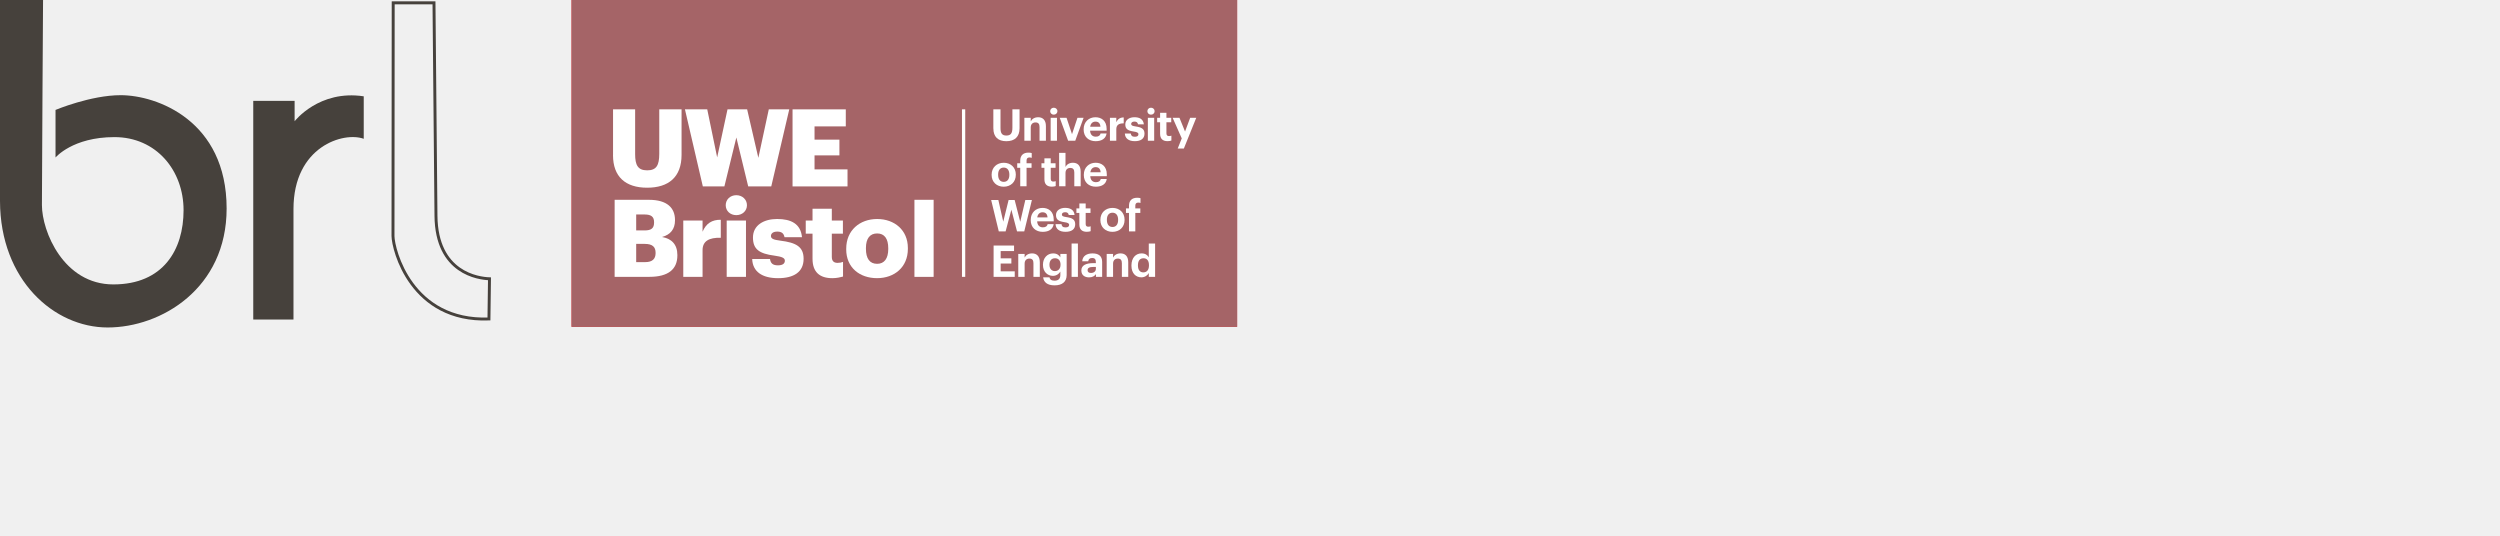
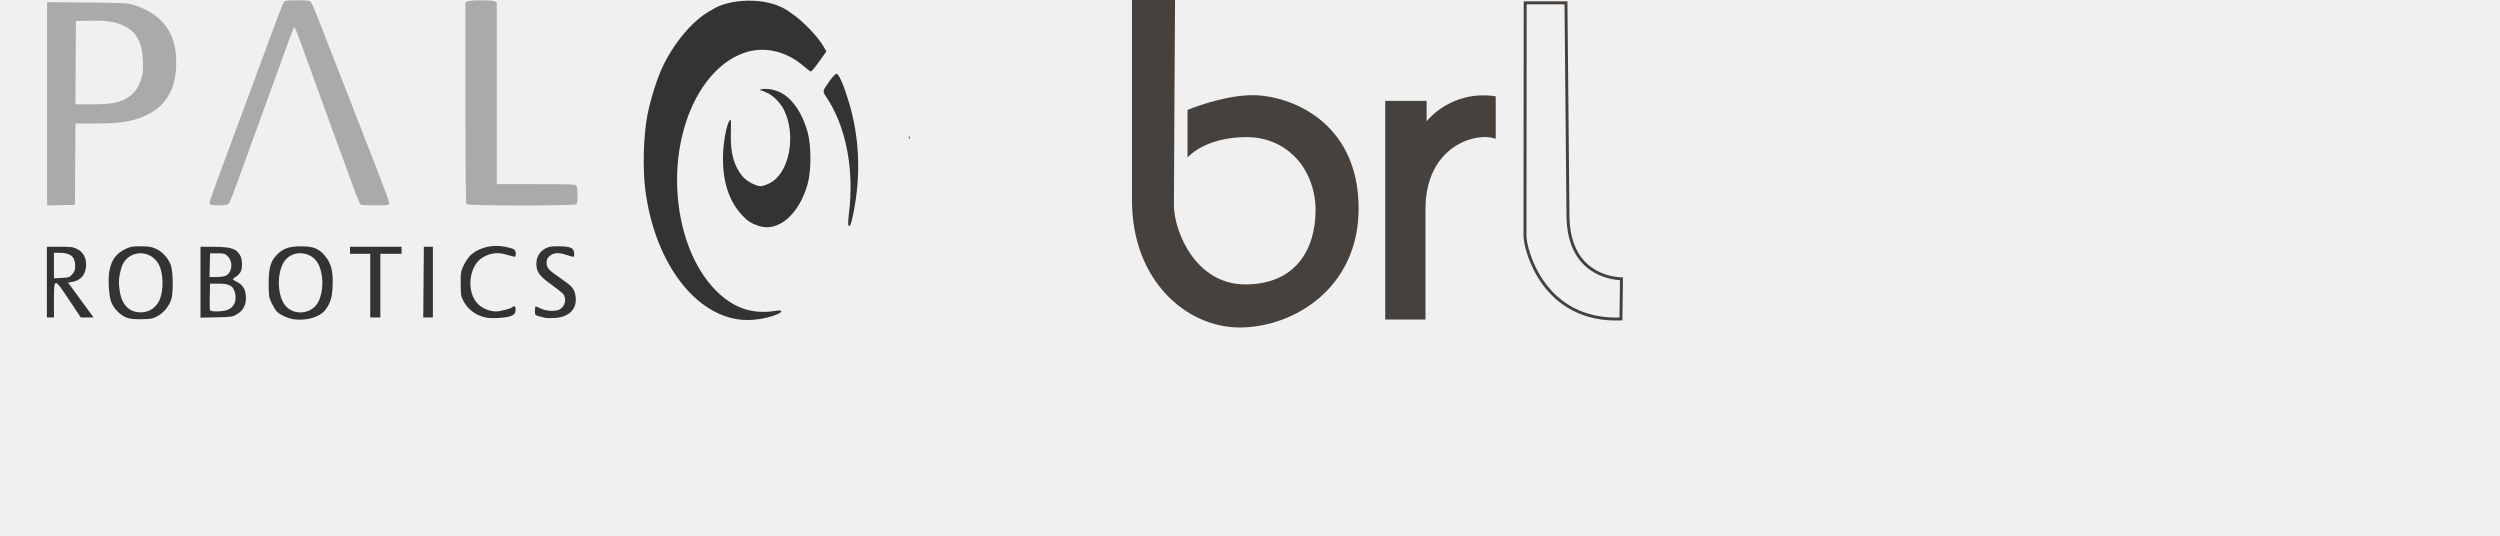
<svg xmlns="http://www.w3.org/2000/svg" version="1.1" id="svg2" xml:space="preserve" width="811.503" height="173.777" viewBox="0 0 811.503 173.777">
  <defs id="defs6">
    <clipPath clipPathUnits="userSpaceOnUse" id="clipPath26">
      <path d="M 0,0 H 362.835 V 272.409 H 0 Z" id="path24" />
    </clipPath>
    <clipPath clipPathUnits="userSpaceOnUse" id="clipPath16105">
      <path d="M 44.519,0 H 159.145 V 56.285 H 44.519 Z" id="path16103" />
    </clipPath>
    <clipPath id="clipPath947" clipPathUnits="userSpaceOnUse">
      <path id="path945" d="M 0,0 H 196.292 V 53.696 H 0 Z" />
    </clipPath>
    <clipPath id="clipPath1011" clipPathUnits="userSpaceOnUse">
      <path id="path1009" d="M 0,0 H 362.835 V 272.409 H 0 Z" />
    </clipPath>
    <clipPath id="clipPath1015" clipPathUnits="userSpaceOnUse">
      <path id="path1013" d="m 288,72.409 h 5 v -5 h -5 z" />
    </clipPath>
    <clipPath id="clipPath1019" clipPathUnits="userSpaceOnUse">
      <path id="path1017" d="m 292.914,70.362 c 0,-1.109 -0.902,-2.012 -2.012,-2.012 -1.109,0 -2.011,0.903 -2.011,2.012 0,1.109 0.902,2.012 2.011,2.012 1.11,0 2.012,-0.903 2.012,-2.012 z" />
    </clipPath>
    <clipPath id="clipPath1023" clipPathUnits="userSpaceOnUse">
      <path id="path1021" d="m 288,68 h 5 v 5 h -5 z" />
    </clipPath>
    <clipPath id="clipPath1027" clipPathUnits="userSpaceOnUse">
      <path style="clip-rule:evenodd" id="path1025" d="m 292.914,70.953 c 0,-1.109 -0.902,-2.012 -2.012,-2.012 -1.109,0 -2.011,0.903 -2.011,2.012 0,1.109 0.902,2.012 2.011,2.012 1.11,0 2.012,-0.903 2.012,-2.012 z" />
    </clipPath>
    <radialGradient id="radialGradient1033" spreadMethod="pad" gradientTransform="matrix(-0.595619,-1.027256,-1.149635,0.666576,545.1166,126.092)" gradientUnits="userSpaceOnUse" r="1.957" cy="145.657" cx="146.494" fy="145.657" fx="146.494">
      <stop id="stop1029" offset="0" style="stop-opacity:1;stop-color:#4e9a06" />
      <stop id="stop1031" offset="1" style="stop-opacity:1;stop-color:#73d216" />
    </radialGradient>
    <clipPath id="clipPath1037" clipPathUnits="userSpaceOnUse">
      <path id="path1035" d="m 298,80.409 h 5 v -5 h -5 z" />
    </clipPath>
    <clipPath id="clipPath1041" clipPathUnits="userSpaceOnUse">
      <path id="path1039" d="m 302.273,78.382 c 0,-1.11 -0.898,-2.008 -2.007,-2.008 -1.11,0 -2.012,0.898 -2.012,2.008 0,1.113 0.902,2.011 2.012,2.011 1.109,0 2.007,-0.898 2.007,-2.011 z" />
    </clipPath>
    <clipPath id="clipPath1045" clipPathUnits="userSpaceOnUse">
      <path id="path1043" d="m 298,76 h 5 v 5 h -5 z" />
    </clipPath>
    <clipPath id="clipPath1049" clipPathUnits="userSpaceOnUse">
      <path style="clip-rule:evenodd" id="path1047" d="m 302.273,78.973 c 0,-1.11 -0.898,-2.008 -2.007,-2.008 -1.11,0 -2.012,0.898 -2.012,2.008 0,1.113 0.902,2.011 2.012,2.011 1.109,0 2.007,-0.898 2.007,-2.011 z" />
    </clipPath>
    <radialGradient id="radialGradient1055" spreadMethod="pad" gradientTransform="matrix(-0.595619,-1.027256,-1.149635,0.666576,554.4795,134.1136)" gradientUnits="userSpaceOnUse" r="1.957" cy="145.657" cx="146.494" fy="145.657" fx="146.494">
      <stop id="stop1051" offset="0" style="stop-opacity:1;stop-color:#a40000" />
      <stop id="stop1053" offset="1" style="stop-opacity:1;stop-color:#ef2929" />
    </radialGradient>
    <clipPath id="clipPath1059" clipPathUnits="userSpaceOnUse">
      <path id="path1057" d="m 245,105.409 h 26 v -24 h -26 z" />
    </clipPath>
    <clipPath id="clipPath1063" clipPathUnits="userSpaceOnUse">
      <path id="path1061" d="m 257.594,105.21 c -1.856,-0.071 -2.84,-0.793 -5.606,-1.617 -2.761,-0.821 -6.187,-3.887 -6.187,-8.446 0,-5.797 4.699,-11.527 10.496,-12.797 2.91,-0.636 4.711,-0.027 7.789,1.039 3.082,1.067 6.633,4.231 6.633,8.786 0,5.8 -4.699,11.531 -10.496,12.796 -0.907,0.2 -1.789,0.27 -2.629,0.239 z" />
    </clipPath>
    <clipPath id="clipPath1067" clipPathUnits="userSpaceOnUse">
      <path id="path1065" d="m 245,82 h 26 v 24 h -26 z" />
    </clipPath>
    <clipPath id="clipPath1071" clipPathUnits="userSpaceOnUse">
      <path id="path1069" d="m 257.594,105.801 c -1.856,-0.071 -2.84,-0.793 -5.606,-1.617 -2.761,-0.821 -6.187,-3.887 -6.187,-8.446 0,-5.797 4.699,-11.527 10.496,-12.797 2.91,-0.636 4.711,-0.027 7.789,1.039 3.082,1.067 6.633,4.231 6.633,8.786 0,5.8 -4.699,11.531 -10.496,12.796 -0.907,0.2 -1.789,0.27 -2.629,0.239 z" />
    </clipPath>
    <linearGradient id="linearGradient1077" spreadMethod="pad" gradientTransform="matrix(0.477773,0,0,-0.477773,8.630011,185.2014)" gradientUnits="userSpaceOnUse" y2="168.791" x2="512.143" y1="211.648" x1="533.214">
      <stop id="stop1073" offset="0" style="stop-opacity:1;stop-color:#83e028" />
      <stop id="stop1075" offset="1" style="stop-opacity:1;stop-color:#407110" />
    </linearGradient>
  </defs>
  <g id="g10" transform="matrix(1.333333,0,0,-1.333333,-46.30957,317.5057)">
-     <g id="g1190" transform="matrix(0.9569586,0,0,0.9569586,3.835684,39.50896)">
+     <g id="g1190" transform="matrix(0.9569586,0,0,0.9569586,279.4209,39.50896)">
      <path id="path1181" d="M 43.24,207.554 H 32.286 v -51.153 c 0.051,-20.088 13.737,-32.157 27.386,-32.157 13.649,0 30.268,9.945 30.268,30.268 0,22.341 -17.729,28.827 -26.953,28.827 -7.639,0 -16.575,-3.748 -16.575,-3.748 v -12.107 c 0,0 4.324,5.189 14.99,5.189 10.666,0 17.584,-8.504 17.584,-18.593 0,-10.089 -5.189,-18.882 -17.873,-18.882 -12.684,0 -18.161,13.549 -18.161,20.179 0,6.63 0.288,52.177 0.288,52.177 z" style="fill:#46413c;fill-opacity:1;stroke:none;stroke-width:0.75px;stroke-linecap:butt;stroke-linejoin:miter;stroke-opacity:1" />
      <path id="path1183" d="m 124.821,183.051 v -10.81 c -5.045,1.874 -17.873,-1.874 -17.873,-17.873 V 126.262 H 96.714 v 55.636 h 10.522 v -5.189 c 0,0 6.198,8.072 17.584,6.342 z" style="fill:#46413c;fill-opacity:1;stroke:none;stroke-width:0.75px;stroke-linecap:butt;stroke-linejoin:miter;stroke-opacity:1" />
      <path id="path1185" d="M 142.693,206.833 H 132.315 l -0.051,-59.329 c 0.042,-3.48 4.64,-21.837 24.41,-21.098 l 0.137,10.225 c -2.752,0.102 -13.478,1.405 -13.613,16.008 z" style="fill:none;stroke:#46413c;stroke-width:0.75px;stroke-linecap:butt;stroke-linejoin:miter;stroke-opacity:1" />
    </g>
-     <g transform="matrix(3.014206,0,0,-3.014206,-34.34549,713.7833)" id="layer1">
-       <path id="path16093" style="fill:#ed1c24;fill-opacity:1;fill-rule:nonzero;stroke:none;stroke-width:0.469" d="M 69.082,184.2 H 122.837 V 157.804 H 69.082 Z" />
-       <path id="path16095" style="fill:#a56467;fill-opacity:1;fill-rule:nonzero;stroke:none;stroke-width:0.469" d="M 69.082,184.2 H 122.837 V 157.804 H 69.082 Z" />
-       <g transform="matrix(1.329346,0,0,1.329346,-7.547127,-46.62226)" id="g26109">
-         <path d="m 81.364,170.601 h 0.198 v -10.178 h -0.198 z" style="fill:#ffffff;fill-opacity:1;fill-rule:nonzero;stroke:none;stroke-width:0.353" id="path16097" />
-         <path id="path16109" style="fill:#ffffff;fill-opacity:1;fill-rule:nonzero;stroke:none;stroke-width:0.353" d="m 60.164,163.206 v -2.783 h 1.342 v 2.724 c 0,0.661 0.164,0.982 0.733,0.982 0.557,0 0.733,-0.301 0.733,-1.002 v -2.704 h 1.355 v 2.764 c 0,1.362 -0.799,1.997 -2.089,1.997 -1.323,0 -2.076,-0.668 -2.076,-1.978" />
-         <path id="path16113" style="fill:#ffffff;fill-opacity:1;fill-rule:nonzero;stroke:none;stroke-width:0.353" d="m 64.532,160.423 h 1.355 l 0.603,2.921 0.629,-2.921 h 1.192 l 0.681,2.947 0.635,-2.947 h 1.244 l -1.094,4.682 h -1.401 l -0.72,-2.973 -0.727,2.973 h -1.31 z" />
-         <path id="path16117" style="fill:#ffffff;fill-opacity:1;fill-rule:nonzero;stroke:none;stroke-width:0.353" d="m 60.261,165.92 h 2.089 c 1.107,0 1.578,0.498 1.578,1.224 v 0.026 c 0,0.524 -0.269,0.871 -0.792,1.008 0.576,0.098 0.936,0.445 0.936,1.093 v 0.026 c 0,0.838 -0.544,1.303 -1.703,1.303 h -2.109 z m 1.82,1.86 c 0.419,0 0.576,-0.144 0.576,-0.478 v -0.026 c 0,-0.321 -0.17,-0.465 -0.576,-0.465 h -0.511 v 0.969 z m 0.046,1.925 c 0.425,0 0.622,-0.196 0.622,-0.544 v -0.026 c 0,-0.353 -0.19,-0.537 -0.661,-0.537 h -0.518 v 1.107 z" />
-         <path id="path16121" style="fill:#ffffff;fill-opacity:1;fill-rule:nonzero;stroke:none;stroke-width:0.353" d="m 64.431,167.178 h 1.172 v 0.681 c 0.216,-0.51 0.576,-0.733 1.107,-0.727 v 1.094 c -0.714,-0.02 -1.107,0.203 -1.107,0.753 v 1.624 h -1.172 z" />
-         <path id="path16125" style="fill:#ffffff;fill-opacity:1;fill-rule:nonzero;stroke:none;stroke-width:0.353" d="m 67.01,166.248 c 0,-0.347 0.275,-0.609 0.642,-0.609 0.367,0 0.648,0.262 0.648,0.609 0,0.347 -0.282,0.603 -0.648,0.603 -0.367,0 -0.642,-0.255 -0.642,-0.603 m 0.059,0.93 h 1.172 v 3.425 h -1.172 z" />
-         <path id="path16129" style="fill:#ffffff;fill-opacity:1;fill-rule:nonzero;stroke:none;stroke-width:0.353" d="m 68.619,169.515 h 1.081 c 0.039,0.249 0.151,0.386 0.484,0.386 0.288,0 0.419,-0.111 0.419,-0.282 0,-0.164 -0.164,-0.242 -0.635,-0.308 -0.917,-0.118 -1.303,-0.386 -1.303,-1.1 0,-0.76 0.675,-1.126 1.467,-1.126 0.845,0 1.434,0.288 1.512,1.107 h -1.061 c -0.046,-0.229 -0.17,-0.341 -0.439,-0.341 -0.255,0 -0.386,0.111 -0.386,0.269 0,0.163 0.157,0.229 0.576,0.282 0.95,0.118 1.408,0.367 1.408,1.1 0,0.812 -0.603,1.179 -1.552,1.179 -0.976,0 -1.546,-0.406 -1.572,-1.166" />
-         <path id="path16133" style="fill:#ffffff;fill-opacity:1;fill-rule:nonzero;stroke:none;stroke-width:0.353" d="m 72.284,169.502 v -1.526 h -0.412 v -0.799 h 0.412 v -0.714 h 1.172 v 0.714 h 0.674 v 0.799 h -0.674 v 1.415 c 0,0.249 0.124,0.36 0.347,0.36 0.131,0 0.229,-0.019 0.334,-0.059 v 0.891 c -0.151,0.039 -0.373,0.098 -0.648,0.098 -0.773,0 -1.205,-0.373 -1.205,-1.179" />
-         <path id="path16137" style="fill:#ffffff;fill-opacity:1;fill-rule:nonzero;stroke:none;stroke-width:0.353" d="m 74.332,168.933 v -0.053 c 0,-1.1 0.818,-1.794 1.879,-1.794 1.054,0 1.866,0.674 1.866,1.761 v 0.052 c 0,1.113 -0.818,1.781 -1.873,1.781 -1.054,0 -1.873,-0.642 -1.873,-1.748 m 2.554,-0.02 v -0.052 c 0,-0.576 -0.229,-0.897 -0.675,-0.897 -0.439,0 -0.681,0.308 -0.681,0.884 v 0.052 c 0,0.589 0.229,0.91 0.681,0.91 0.439,0 0.675,-0.327 0.675,-0.897" />
-         <path d="m 78.476,165.919 h 1.166 v 4.683 h -1.166 z" style="fill:#ffffff;fill-opacity:1;fill-rule:nonzero;stroke:none;stroke-width:0.353" id="path16139" />
-         <path id="path16143" style="fill:#ffffff;fill-opacity:1;fill-rule:nonzero;stroke:none;stroke-width:0.353" d="m 72.406,164.071 v -0.851 h 1.206 0.306 v -0.956 h -0.306 -1.206 v -0.805 h 1.899 v -1.035 h -3.235 v 4.682 h 3.34 v -1.035 z" />
-         <path id="path16147" style="fill:#ffffff;fill-opacity:1;fill-rule:nonzero;stroke:none;stroke-width:0.353" d="m 83.27,161.585 v -1.162 h 0.435 v 1.136 c 0,0.317 0.093,0.456 0.355,0.456 0.256,0 0.368,-0.123 0.368,-0.472 v -1.119 h 0.435 v 1.146 c 0,0.52 -0.291,0.789 -0.805,0.789 -0.501,0 -0.786,-0.266 -0.786,-0.773" />
-         <path id="path16151" style="fill:#ffffff;fill-opacity:1;fill-rule:nonzero;stroke:none;stroke-width:0.353" d="m 85.155,160.935 h 0.387 v 0.221 c 0.069,-0.139 0.221,-0.253 0.453,-0.253 0.274,0 0.469,0.165 0.469,0.539 v 0.888 h -0.387 v -0.832 c 0,-0.189 -0.074,-0.28 -0.245,-0.28 -0.165,0 -0.29,0.101 -0.29,0.307 v 0.805 H 85.155 Z" />
-         <path id="path16155" style="fill:#ffffff;fill-opacity:1;fill-rule:nonzero;stroke:none;stroke-width:0.353" d="m 86.723,160.535 c 0,-0.12 0.096,-0.211 0.218,-0.211 0.126,0 0.222,0.091 0.222,0.211 0,0.12 -0.096,0.211 -0.222,0.211 -0.122,0 -0.218,-0.091 -0.218,-0.211 m 0.029,0.4 h 0.384 v 1.394 H 86.752 Z" />
-         <path id="path16159" style="fill:#ffffff;fill-opacity:1;fill-rule:nonzero;stroke:none;stroke-width:0.353" d="m 87.304,160.935 h 0.413 l 0.333,0.997 0.331,-0.997 h 0.373 l -0.506,1.394 h -0.435 z" />
-         <path id="path16163" style="fill:#ffffff;fill-opacity:1;fill-rule:nonzero;stroke:none;stroke-width:0.353" d="m 88.757,161.649 v -0.021 c 0,-0.44 0.312,-0.725 0.717,-0.725 0.36,0 0.679,0.211 0.679,0.709 v 0.107 h -1.005 c 0.011,0.232 0.136,0.365 0.346,0.365 0.179,0 0.267,-0.077 0.291,-0.195 h 0.365 c -0.045,0.301 -0.285,0.469 -0.666,0.469 -0.421,0 -0.728,-0.264 -0.728,-0.709 m 1.021,-0.168 c -0.013,-0.211 -0.12,-0.312 -0.304,-0.312 -0.174,0 -0.291,0.115 -0.32,0.312 z" />
-         <path id="path16167" style="fill:#ffffff;fill-opacity:1;fill-rule:nonzero;stroke:none;stroke-width:0.353" d="m 90.354,160.935 h 0.387 v 0.267 c 0.088,-0.187 0.224,-0.285 0.45,-0.288 v 0.36 c -0.285,-0.003 -0.45,0.091 -0.45,0.357 v 0.699 h -0.387 z" />
-         <path id="path16171" style="fill:#ffffff;fill-opacity:1;fill-rule:nonzero;stroke:none;stroke-width:0.353" d="m 91.261,161.892 h 0.36 c 0.016,0.125 0.077,0.197 0.245,0.197 0.15,0 0.219,-0.056 0.219,-0.152 0,-0.096 -0.083,-0.136 -0.283,-0.165 -0.37,-0.056 -0.515,-0.163 -0.515,-0.435 0,-0.29 0.267,-0.435 0.552,-0.435 0.309,0 0.541,0.112 0.576,0.432 h -0.355 c -0.022,-0.115 -0.085,-0.168 -0.219,-0.168 -0.125,0 -0.197,0.059 -0.197,0.144 0,0.088 0.067,0.122 0.269,0.152 0.349,0.051 0.541,0.139 0.541,0.437 0,0.301 -0.218,0.458 -0.586,0.458 -0.376,0 -0.594,-0.165 -0.608,-0.466" />
-         <path id="path16175" style="fill:#ffffff;fill-opacity:1;fill-rule:nonzero;stroke:none;stroke-width:0.353" d="m 92.629,160.535 c 0,-0.12 0.096,-0.211 0.218,-0.211 0.126,0 0.222,0.091 0.222,0.211 0,0.12 -0.096,0.211 -0.222,0.211 -0.122,0 -0.218,-0.091 -0.218,-0.211 m 0.029,0.4 h 0.384 v 1.394 h -0.384 z" />
-         <path id="path16179" style="fill:#ffffff;fill-opacity:1;fill-rule:nonzero;stroke:none;stroke-width:0.353" d="m 93.402,161.916 v -0.706 h -0.179 v -0.274 h 0.179 v -0.301 h 0.384 v 0.301 h 0.293 v 0.274 h -0.293 v 0.672 c 0,0.112 0.056,0.165 0.155,0.165 0.059,0 0.101,-0.008 0.147,-0.026 v 0.298 c -0.053,0.019 -0.131,0.037 -0.235,0.037 -0.293,0 -0.45,-0.149 -0.45,-0.44" />
-         <path id="path16183" style="fill:#ffffff;fill-opacity:1;fill-rule:nonzero;stroke:none;stroke-width:0.353" d="m 94.717,162.188 -0.555,-1.253 h 0.416 l 0.339,0.837 0.312,-0.837 h 0.37 l -0.754,1.869 h -0.373 z" />
-         <path id="path16187" style="fill:#ffffff;fill-opacity:1;fill-rule:nonzero;stroke:none;stroke-width:0.353" d="m 83.166,164.412 v -0.021 c 0,-0.437 0.317,-0.722 0.736,-0.722 0.419,0 0.733,0.28 0.733,0.714 v 0.021 c 0,0.44 -0.317,0.72 -0.736,0.72 -0.416,0 -0.733,-0.277 -0.733,-0.712 m 1.077,-0.005 v -0.019 c 0,-0.267 -0.125,-0.427 -0.341,-0.427 -0.213,0 -0.341,0.155 -0.341,0.421 v 0.021 c 0,0.267 0.123,0.426 0.341,0.426 0.216,0 0.341,-0.16 0.341,-0.424" />
-         <path id="path16191" style="fill:#ffffff;fill-opacity:1;fill-rule:nonzero;stroke:none;stroke-width:0.353" d="m 84.904,163.975 h -0.184 v -0.274 h 0.184 v -0.16 c 0,-0.325 0.189,-0.488 0.498,-0.488 0.083,0 0.139,0.008 0.2,0.026 v 0.291 c -0.037,-0.013 -0.085,-0.024 -0.141,-0.024 -0.122,0 -0.173,0.077 -0.173,0.184 v 0.171 h 0.304 v 0.274 h -0.304 v 1.12 h -0.384 z" />
-         <path id="path16195" style="fill:#ffffff;fill-opacity:1;fill-rule:nonzero;stroke:none;stroke-width:0.353" d="m 86.373,164.681 v -0.706 h -0.179 v -0.274 h 0.179 v -0.302 h 0.384 v 0.302 h 0.293 v 0.274 h -0.293 v 0.672 c 0,0.112 0.056,0.165 0.155,0.165 0.059,0 0.101,-0.008 0.147,-0.026 v 0.298 c -0.053,0.019 -0.131,0.037 -0.235,0.037 -0.293,0 -0.45,-0.149 -0.45,-0.44" />
-         <path id="path16199" style="fill:#ffffff;fill-opacity:1;fill-rule:nonzero;stroke:none;stroke-width:0.353" d="m 87.267,163.068 h 0.387 v 0.853 c 0.069,-0.139 0.221,-0.253 0.453,-0.253 0.275,0 0.469,0.165 0.469,0.539 v 0.888 h -0.387 v -0.832 c 0,-0.189 -0.074,-0.28 -0.245,-0.28 -0.165,0 -0.29,0.101 -0.29,0.307 v 0.805 h -0.387 z" />
-         <path id="path16203" style="fill:#ffffff;fill-opacity:1;fill-rule:nonzero;stroke:none;stroke-width:0.353" d="m 88.768,164.414 v -0.021 c 0,-0.44 0.312,-0.725 0.717,-0.725 0.36,0 0.679,0.211 0.679,0.709 v 0.107 h -1.005 c 0.011,0.232 0.136,0.365 0.346,0.365 0.179,0 0.267,-0.077 0.291,-0.195 h 0.365 c -0.045,0.301 -0.285,0.469 -0.666,0.469 -0.421,0 -0.728,-0.264 -0.728,-0.709 m 1.021,-0.168 c -0.013,-0.211 -0.12,-0.312 -0.304,-0.312 -0.173,0 -0.291,0.115 -0.32,0.312 z" />
-         <path id="path16207" style="fill:#ffffff;fill-opacity:1;fill-rule:nonzero;stroke:none;stroke-width:0.353" d="m 83.137,165.931 h 0.437 l 0.298,1.317 0.325,-1.317 h 0.368 l 0.339,1.325 0.309,-1.325 h 0.4 l -0.464,1.906 h -0.44 l -0.344,-1.317 -0.349,1.317 h -0.416 z" />
-         <path id="path16211" style="fill:#ffffff;fill-opacity:1;fill-rule:nonzero;stroke:none;stroke-width:0.353" d="m 85.542,167.157 v -0.021 c 0,-0.44 0.312,-0.725 0.717,-0.725 0.36,0 0.679,0.211 0.679,0.709 v 0.107 h -1.005 c 0.011,0.232 0.136,0.365 0.346,0.365 0.179,0 0.267,-0.077 0.291,-0.195 h 0.365 c -0.045,0.301 -0.285,0.469 -0.666,0.469 -0.421,0 -0.728,-0.264 -0.728,-0.709 m 1.021,-0.168 c -0.013,-0.211 -0.12,-0.312 -0.304,-0.312 -0.174,0 -0.291,0.115 -0.32,0.312 z" />
-         <path id="path16215" style="fill:#ffffff;fill-opacity:1;fill-rule:nonzero;stroke:none;stroke-width:0.353" d="m 87.051,167.399 h 0.36 c 0.016,0.125 0.077,0.197 0.245,0.197 0.149,0 0.219,-0.056 0.219,-0.152 0,-0.096 -0.083,-0.136 -0.283,-0.165 -0.37,-0.056 -0.515,-0.163 -0.515,-0.435 0,-0.29 0.267,-0.435 0.552,-0.435 0.309,0 0.541,0.112 0.576,0.432 h -0.355 c -0.022,-0.115 -0.085,-0.168 -0.219,-0.168 -0.125,0 -0.197,0.059 -0.197,0.144 0,0.088 0.067,0.122 0.269,0.152 0.349,0.051 0.541,0.139 0.541,0.437 0,0.301 -0.218,0.458 -0.586,0.458 -0.376,0 -0.594,-0.165 -0.608,-0.466" />
-         <path id="path16219" style="fill:#ffffff;fill-opacity:1;fill-rule:nonzero;stroke:none;stroke-width:0.353" d="m 88.496,167.423 v -0.706 h -0.179 v -0.274 h 0.179 v -0.302 h 0.384 v 0.302 h 0.293 v 0.274 h -0.293 v 0.672 c 0,0.112 0.056,0.165 0.155,0.165 0.059,0 0.101,-0.008 0.147,-0.026 v 0.298 c -0.053,0.019 -0.131,0.037 -0.235,0.037 -0.293,0 -0.45,-0.149 -0.45,-0.44" />
-         <path id="path16223" style="fill:#ffffff;fill-opacity:1;fill-rule:nonzero;stroke:none;stroke-width:0.353" d="m 89.774,167.154 v -0.021 c 0,-0.437 0.317,-0.722 0.736,-0.722 0.419,0 0.733,0.28 0.733,0.714 v 0.021 c 0,0.44 -0.317,0.72 -0.736,0.72 -0.416,0 -0.733,-0.277 -0.733,-0.712 m 1.077,-0.005 v -0.019 c 0,-0.267 -0.125,-0.427 -0.341,-0.427 -0.213,0 -0.341,0.155 -0.341,0.421 v 0.021 c 0,0.267 0.123,0.426 0.341,0.426 0.216,0 0.341,-0.16 0.341,-0.424" />
-         <path id="path16227" style="fill:#ffffff;fill-opacity:1;fill-rule:nonzero;stroke:none;stroke-width:0.353" d="m 91.512,166.717 h -0.184 v -0.274 h 0.184 v -0.16 c 0,-0.325 0.189,-0.488 0.498,-0.488 0.083,0 0.139,0.008 0.2,0.026 v 0.291 c -0.037,-0.013 -0.085,-0.024 -0.141,-0.024 -0.122,0 -0.173,0.077 -0.173,0.184 v 0.171 h 0.304 v 0.274 h -0.304 v 1.12 h -0.384 z" />
-         <path id="path16231" style="fill:#ffffff;fill-opacity:1;fill-rule:nonzero;stroke:none;stroke-width:0.353" d="m 83.286,168.696 h 1.242 v 0.336 h -0.813 v 0.445 h 0.65 v 0.314 h -0.65 v 0.475 h 0.855 v 0.336 h -1.285 z" />
-         <path id="path16235" style="fill:#ffffff;fill-opacity:1;fill-rule:nonzero;stroke:none;stroke-width:0.353" d="m 84.784,169.207 h 0.387 v 0.221 c 0.069,-0.139 0.221,-0.253 0.453,-0.253 0.275,0 0.469,0.165 0.469,0.539 v 0.888 h -0.387 v -0.832 c 0,-0.189 -0.074,-0.28 -0.245,-0.28 -0.165,0 -0.29,0.101 -0.29,0.307 v 0.805 h -0.387 z" />
-         <path id="path16239" style="fill:#ffffff;fill-opacity:1;fill-rule:nonzero;stroke:none;stroke-width:0.353" d="m 86.296,170.631 h 0.384 c 0.024,0.123 0.112,0.202 0.309,0.202 0.234,0 0.352,-0.122 0.352,-0.341 v -0.211 c -0.077,0.136 -0.243,0.259 -0.448,0.259 -0.339,0 -0.608,-0.253 -0.608,-0.666 v -0.019 c 0,-0.4 0.266,-0.679 0.613,-0.679 0.227,0 0.363,0.098 0.443,0.24 v -0.208 h 0.384 v 1.285 c -0.003,0.413 -0.277,0.624 -0.736,0.624 -0.451,0 -0.656,-0.197 -0.693,-0.485 m 1.056,-0.762 v -0.019 c 0,-0.237 -0.125,-0.381 -0.336,-0.381 -0.216,0 -0.336,0.155 -0.336,0.384 v 0.021 c 0,0.232 0.136,0.376 0.328,0.376 0.202,0 0.344,-0.144 0.344,-0.381" />
-         <path d="m 88.024,168.575 h 0.384 v 2.026 h -0.384 z" style="fill:#ffffff;fill-opacity:1;fill-rule:nonzero;stroke:none;stroke-width:0.353" id="path16241" />
-         <path id="path16245" style="fill:#ffffff;fill-opacity:1;fill-rule:nonzero;stroke:none;stroke-width:0.353" d="m 88.616,170.215 c 0,-0.325 0.298,-0.448 0.725,-0.448 h 0.157 v -0.056 c 0,-0.165 -0.051,-0.256 -0.226,-0.256 -0.152,0 -0.221,0.077 -0.237,0.198 h -0.365 c 0.024,-0.331 0.285,-0.477 0.627,-0.477 0.341,0 0.584,0.139 0.584,0.517 v 0.909 h -0.376 v -0.168 c -0.08,0.112 -0.202,0.198 -0.421,0.198 -0.253,0 -0.466,-0.123 -0.466,-0.416 m 0.882,-0.101 v -0.117 h -0.149 c -0.224,0 -0.355,0.048 -0.355,0.198 0,0.101 0.061,0.168 0.202,0.168 0.171,0 0.301,-0.093 0.301,-0.248" />
-         <path id="path16249" style="fill:#ffffff;fill-opacity:1;fill-rule:nonzero;stroke:none;stroke-width:0.353" d="m 90.157,169.207 h 0.387 v 0.221 c 0.069,-0.139 0.221,-0.253 0.453,-0.253 0.275,0 0.469,0.165 0.469,0.539 v 0.888 H 91.079 v -0.832 c 0,-0.189 -0.074,-0.28 -0.245,-0.28 -0.165,0 -0.29,0.101 -0.29,0.307 v 0.805 h -0.387 z" />
-         <path id="path16253" style="fill:#ffffff;fill-opacity:1;fill-rule:nonzero;stroke:none;stroke-width:0.353" d="m 91.661,169.924 v -0.021 c 0,-0.459 0.264,-0.728 0.613,-0.728 0.224,0 0.363,0.098 0.44,0.24 v -0.84 h 0.384 v 2.026 h -0.384 v -0.232 c -0.072,0.141 -0.243,0.261 -0.448,0.261 -0.338,0 -0.605,-0.242 -0.605,-0.706 m 1.064,-0.013 v -0.021 c 0,-0.277 -0.123,-0.419 -0.333,-0.419 -0.216,0 -0.336,0.147 -0.336,0.424 v 0.021 c 0,0.277 0.133,0.413 0.325,0.413 0.202,0 0.344,-0.136 0.344,-0.419" />
+     <g transform="matrix(0.9886387,0,0,-0.9886387,64.59565,329.4471)" id="layer1">
+       <g transform="matrix(0.9404288,0,0,0.9404288,11.10274,94.66936)" id="g944">
+         <g id="g924" transform="matrix(1.135508,0,0,1.135508,-94.70798,-135.4025)" style="fill:#333333;fill-opacity:1">
+           <path id="path864" d="m 226.938,119.954 c 2.773,1.778 6.534,5.676 7.869,8.154 l 0.464,0.862 -1.646,2.301 c -0.905,1.265 -1.764,2.301 -1.908,2.301 -0.144,0 -0.874,-0.535 -1.622,-1.19 -4.005,-3.504 -9.082,-4.682 -13.618,-3.159 -9.624,3.231 -16.2,16.455 -15.581,31.336 0.4,9.628 3.728,18.361 8.997,23.614 3.985,3.972 8.35,5.45 13.605,4.605 1.684,-0.271 1.9,0.166 0.397,0.802 -2.624,1.11 -6.335,1.573 -9.111,1.136 v 2e-5 c -10.54,-1.66 -19.218,-13.864 -21.261,-29.9 -0.631,-4.952 -0.415,-12.514 0.491,-17.192 0.747,-3.855 2.372,-8.896 3.764,-11.674 2.886,-5.759 7.173,-10.59 11.233,-12.66 3.166,-2.221 12.492,-3.448 17.926,0.662 z" style="fill:#333333;fill-opacity:1;stroke-width:0.265" />
+           <path id="path862" d="m 219.728,169.199 c -1.753,-0.579 -2.603,-1.123 -3.863,-2.47 -3.221,-3.444 -4.681,-8.268 -4.389,-14.505 0.142,-3.033 0.913,-6.776 1.522,-7.395 0.318,-0.323 0.334,-0.112 0.256,3.32 -0.097,4.301 0.721,7.223 2.69,9.612 0.89,1.08 3.077,2.261 4.194,2.266 0.372,0.001 1.296,-0.307 2.054,-0.684 4.524,-2.255 6.233,-10.96 3.319,-16.911 -0.827,-1.689 -2.777,-3.6 -4.11,-4.026 -0.837,-0.443 -1.241,-0.436 -1.547,-0.597 0.821,-0.34 2.371,-0.334 4.16,0.305 3.083,1.153 5.67,4.723 6.992,9.646 0.799,2.973 0.796,8.611 -0.004,11.594 -1.901,7.08 -6.773,11.334 -11.275,9.847 z" style="fill:#333333;fill-opacity:1;stroke-width:0.265" />
+           <path id="path860" d="m 240.37,169.033 c -0.103,-0.167 -0.062,-1.278 0.091,-2.47 1.317,-10.246 -0.63,-20.364 -5.225,-27.151 -0.897,-1.325 -0.919,-1.23 0.895,-3.804 0.582,-0.826 1.256,-1.503 1.497,-1.504 0.522,-0.004 1.639,2.554 2.829,6.479 2.471,8.15 2.832,16.921 1.058,25.665 -0.545,2.688 -0.809,3.33 -1.146,2.786 z" style="fill:#333333;fill-opacity:1;stroke-width:0.265" />
+           <path id="path858" d="m 254.277,148.763 c 0.013,-0.308 0.075,-0.371 0.16,-0.16 0.076,0.191 0.067,0.419 -0.021,0.507 -0.088,0.088 -0.15,-0.068 -0.139,-0.347 z" style="fill:#333333;fill-opacity:1;stroke-width:0.265" />
+         </g>
+         <g id="g826" transform="translate(17.17222,-75.14476)">
+           <path style="fill:#aaaaaa;fill-opacity:1;stroke-width:0.265" d="M -48.759,99.874 V 73.257 l 10.517,0.097 c 10.125,0.094 10.586,0.12 12.369,0.706 2.778,0.913 5.14,2.25 6.714,3.799 2.777,2.732 4.001,5.728 4.19,10.251 0.349,8.359 -3.2,13.645 -10.64,15.845 -2.673,0.79 -5.696,1.088 -11.036,1.088 h -4.7 l -0.069,10.649 -0.069,10.649 -3.638,0.074 -3.638,0.074 z m 17.71,-0.267 c 3.638,-0.827 5.901,-2.867 6.926,-6.243 0.478,-1.572 0.544,-2.309 0.436,-4.811 -0.21,-4.878 -1.685,-7.544 -5.066,-9.157 -2.164,-1.033 -4.526,-1.373 -8.895,-1.281 l -3.572,0.075 -0.069,10.914 -0.069,10.914 h 4.25 c 2.891,0 4.828,-0.131 6.058,-0.411 z M -6.091,126.176 c -0.338,-0.338 -0.51,0.168 5.079,-14.914 4.149,-11.197 3.618,-9.761 9.013,-24.342 C 13.342,72.486 13.084,73.111 13.769,72.927 c 0.77,-0.207 5.579,-0.204 6.119,0.003 0.617,0.237 0.726,0.488 5.307,12.271 2.291,5.894 5.05,12.978 6.13,15.743 9.226,23.617 9.62,24.666 9.439,25.139 -0.123,0.321 -0.792,0.393 -3.628,0.39 -1.913,-0.002 -3.617,-0.092 -3.787,-0.201 -0.17,-0.108 -0.728,-1.327 -1.24,-2.708 C 30.18,118.358 22.043,96.047 20.917,92.874 18.766,86.814 16.246,80.044 16.062,79.83 c -0.1,-0.116 -0.453,0.539 -0.784,1.455 -0.331,0.917 -2.185,6.012 -4.12,11.324 -1.935,5.312 -4.962,13.646 -6.727,18.521 -4.91,13.566 -5.331,14.66 -5.779,15.015 -0.529,0.421 -4.328,0.445 -4.742,0.031 z M 61.096,126.159 c -0.243,-0.243 -0.318,-6.51 -0.318,-26.597 V 73.282 l 0.679,-0.258 c 0.88,-0.335 5.964,-0.335 6.845,0 l 0.679,0.258 V 97.101 120.92 h 10.309 c 9.922,0 10.32,0.019 10.583,0.512 0.383,0.717 0.35,4.333 -0.044,4.727 -0.458,0.458 -28.276,0.458 -28.734,0 z" id="path832" />
+           <path style="fill:#333333;fill-opacity:1;stroke-width:0.265" d="m 15.949,156.309 c -1.674,-0.215 -3.74,-1.156 -4.628,-2.108 -0.319,-0.342 -0.914,-1.336 -1.323,-2.209 -0.695,-1.484 -0.743,-1.81 -0.743,-5.026 0,-4.083 0.443,-5.706 2.027,-7.424 1.617,-1.754 3.26,-2.352 6.44,-2.342 3.23,0.009 4.537,0.512 6.174,2.371 1.676,1.904 2.259,4.084 2.108,7.88 -0.125,3.128 -0.576,4.641 -1.908,6.386 -1.422,1.864 -4.828,2.898 -8.147,2.472 z m 3.696,-2.213 c 2.076,-0.868 3.102,-2.49 3.554,-5.622 0.362,-2.51 -0.152,-5.501 -1.225,-7.122 -1.803,-2.725 -5.794,-3.163 -8.07,-0.887 -2.588,2.588 -2.67,9.63 -0.145,12.425 1.401,1.551 3.858,2.055 5.886,1.207 z m -47.394,1.844 c -1.694,-0.539 -3.623,-2.454 -4.254,-4.222 -0.624,-1.75 -0.855,-6.321 -0.418,-8.287 0.642,-2.89 1.807,-4.42 4.238,-5.565 1.252,-0.59 1.807,-0.685 3.969,-0.679 2.058,0.005 2.767,0.119 3.913,0.629 1.729,0.77 3.303,2.502 3.945,4.341 0.576,1.651 0.661,7.081 0.139,8.819 -0.541,1.8 -1.902,3.518 -3.503,4.423 -1.314,0.742 -1.688,0.823 -4.094,0.883 -1.822,0.046 -3.049,-0.061 -3.934,-0.343 z m 5.814,-1.941 c 1.134,-0.515 2.245,-1.743 2.73,-3.019 0.97,-2.551 0.856,-6.748 -0.241,-8.899 -2.284,-4.477 -8.558,-3.946 -9.904,0.838 -0.642,2.283 -0.753,3.738 -0.44,5.755 0.336,2.167 0.946,3.516 2.073,4.586 1.365,1.296 3.854,1.614 5.782,0.738 z m 88.051,1.839 c -2.657,-0.57 -4.676,-2.067 -5.879,-4.358 -0.647,-1.232 -0.703,-1.595 -0.707,-4.519 -0.004,-3.061 0.028,-3.246 0.861,-4.938 0.476,-0.967 1.304,-2.144 1.84,-2.614 2.201,-1.932 5.607,-2.75 8.82,-2.118 2.499,0.492 2.894,0.739 2.894,1.811 0,0.817 -0.063,0.898 -0.595,0.762 -0.327,-0.084 -1.357,-0.357 -2.289,-0.606 -2.02,-0.541 -3.856,-0.274 -5.751,0.837 -3.676,2.154 -4.391,9.075 -1.261,12.205 1.156,1.156 3.072,1.944 4.728,1.944 1.01,0 3.884,-0.729 4.228,-1.072 0.581,-0.58 0.972,-0.255 0.889,0.741 -0.07,0.84 -0.227,1.063 -1.028,1.455 -1.111,0.544 -5.115,0.824 -6.752,0.473 z m 15.635,0.1 c -2.908,-0.697 -2.778,-0.609 -2.778,-1.864 0,-0.636 0.081,-1.156 0.181,-1.156 0.1,0 0.725,0.264 1.389,0.586 1.43,0.694 3.804,0.799 4.893,0.217 1.474,-0.787 1.927,-2.903 0.879,-4.097 -0.327,-0.373 -1.722,-1.481 -3.099,-2.462 -2.716,-1.936 -3.555,-2.925 -3.8,-4.482 -0.337,-2.144 0.505,-3.961 2.273,-4.906 0.935,-0.499 1.516,-0.596 3.502,-0.583 3.072,0.02 3.937,0.398 4.051,1.772 0.047,0.561 -0.037,0.99 -0.193,0.99 -0.151,0 -1.045,-0.253 -1.985,-0.561 -1.989,-0.653 -3.21,-0.536 -4.313,0.413 -0.566,0.487 -0.723,0.854 -0.723,1.693 0,1.34 0.508,1.907 3.621,4.039 2.992,2.049 3.568,2.689 3.897,4.328 0.706,3.516 -1.393,5.86 -5.458,6.095 -0.994,0.058 -2.045,0.047 -2.336,-0.022 z m -130.572,-9.37 v -9.26 h 3.384 c 2.986,0 3.521,0.07 4.552,0.595 1.646,0.838 2.462,2.422 2.32,4.501 -0.155,2.273 -1.427,3.727 -3.586,4.1 l -1.134,0.196 2.729,3.704 c 1.501,2.037 3.002,4.091 3.335,4.564 l 0.606,0.86 -1.672,-0.007 -1.672,-0.007 -2.977,-4.491 c -3.985,-6.011 -4.034,-6.011 -4.034,0.007 v 4.498 h -0.926 -0.926 z m 6.642,-2.061 c 0.639,-0.716 0.766,-1.088 0.766,-2.25 0,-2.341 -1.242,-3.362 -4.093,-3.362 h -1.464 v 3.336 3.336 l 2.012,-0.102 c 1.878,-0.095 2.063,-0.159 2.778,-0.959 z m 33.575,2.084 v -9.284 l 3.506,0.012 c 4.577,0.015 5.981,0.504 6.977,2.431 0.492,0.951 0.527,3.101 0.067,4.061 -0.201,0.42 -0.748,1.003 -1.214,1.297 -0.467,0.294 -0.853,0.612 -0.859,0.709 -0.006,0.096 0.504,0.424 1.132,0.728 1.539,0.745 2.298,2.107 2.298,4.125 0,1.977 -0.772,3.381 -2.378,4.325 -1.132,0.665 -1.409,0.706 -5.361,0.791 l -4.167,0.089 z m 7.123,7.23 c 1.717,-0.687 2.452,-2.458 1.888,-4.552 -0.469,-1.743 -1.487,-2.294 -4.243,-2.3 l -2.254,-0.005 -0.075,3.293 c -0.041,1.811 -0.015,3.448 0.058,3.638 0.191,0.497 3.324,0.447 4.626,-0.074 z m -0.508,-8.913 c 1.715,-0.853 1.988,-3.689 0.494,-5.121 -0.723,-0.693 -0.961,-0.76 -2.694,-0.76 h -1.901 l -0.075,3.109 -0.075,3.109 1.794,-0.004 c 0.987,-0.002 2.092,-0.152 2.456,-0.333 z m 37.835,2.586 V 139.16 H 33.2 30.554 v -0.926 -0.926 h 6.747 6.747 v 0.926 0.926 h -2.778 -2.778 v 8.334 8.334 H 37.169 35.846 Z m 13.963,-0.926 0.073,-9.261 h 1.184 1.184 v 9.26 9.26 l -1.257,1.1e-4 -1.257,1.2e-4 z" id="path828" />
+         </g>
      </g>
    </g>
  </g>
</svg>
